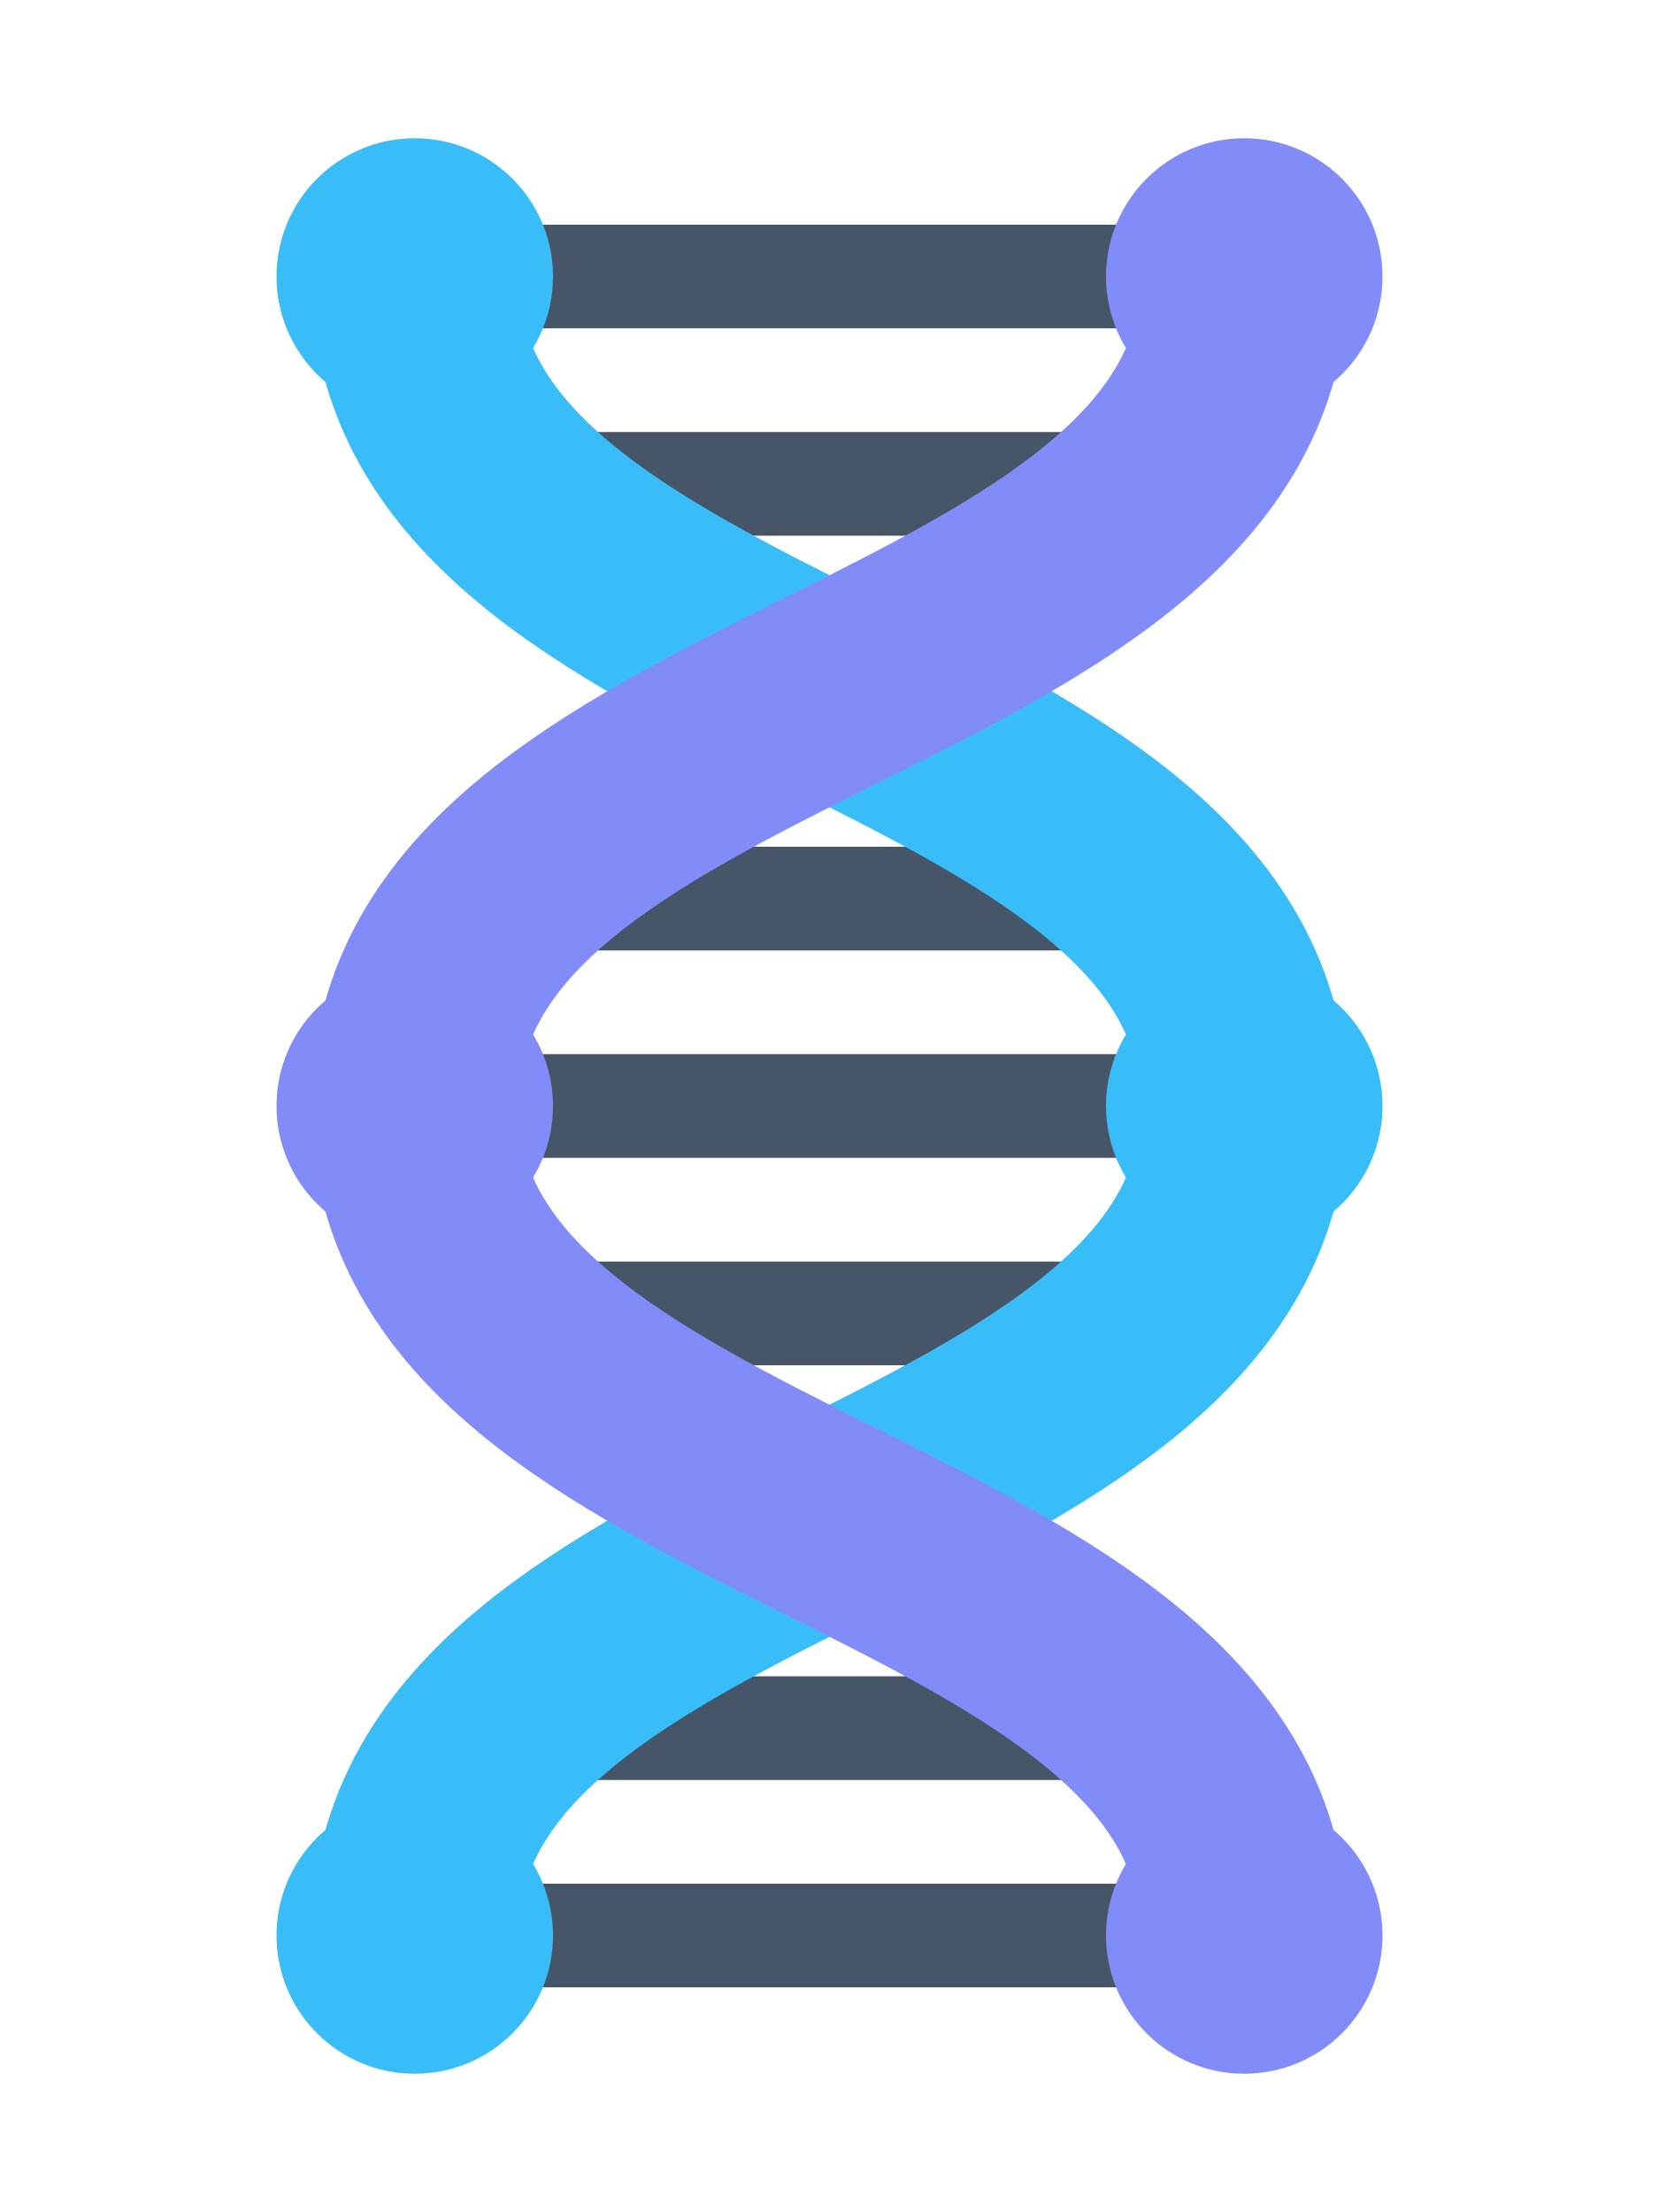
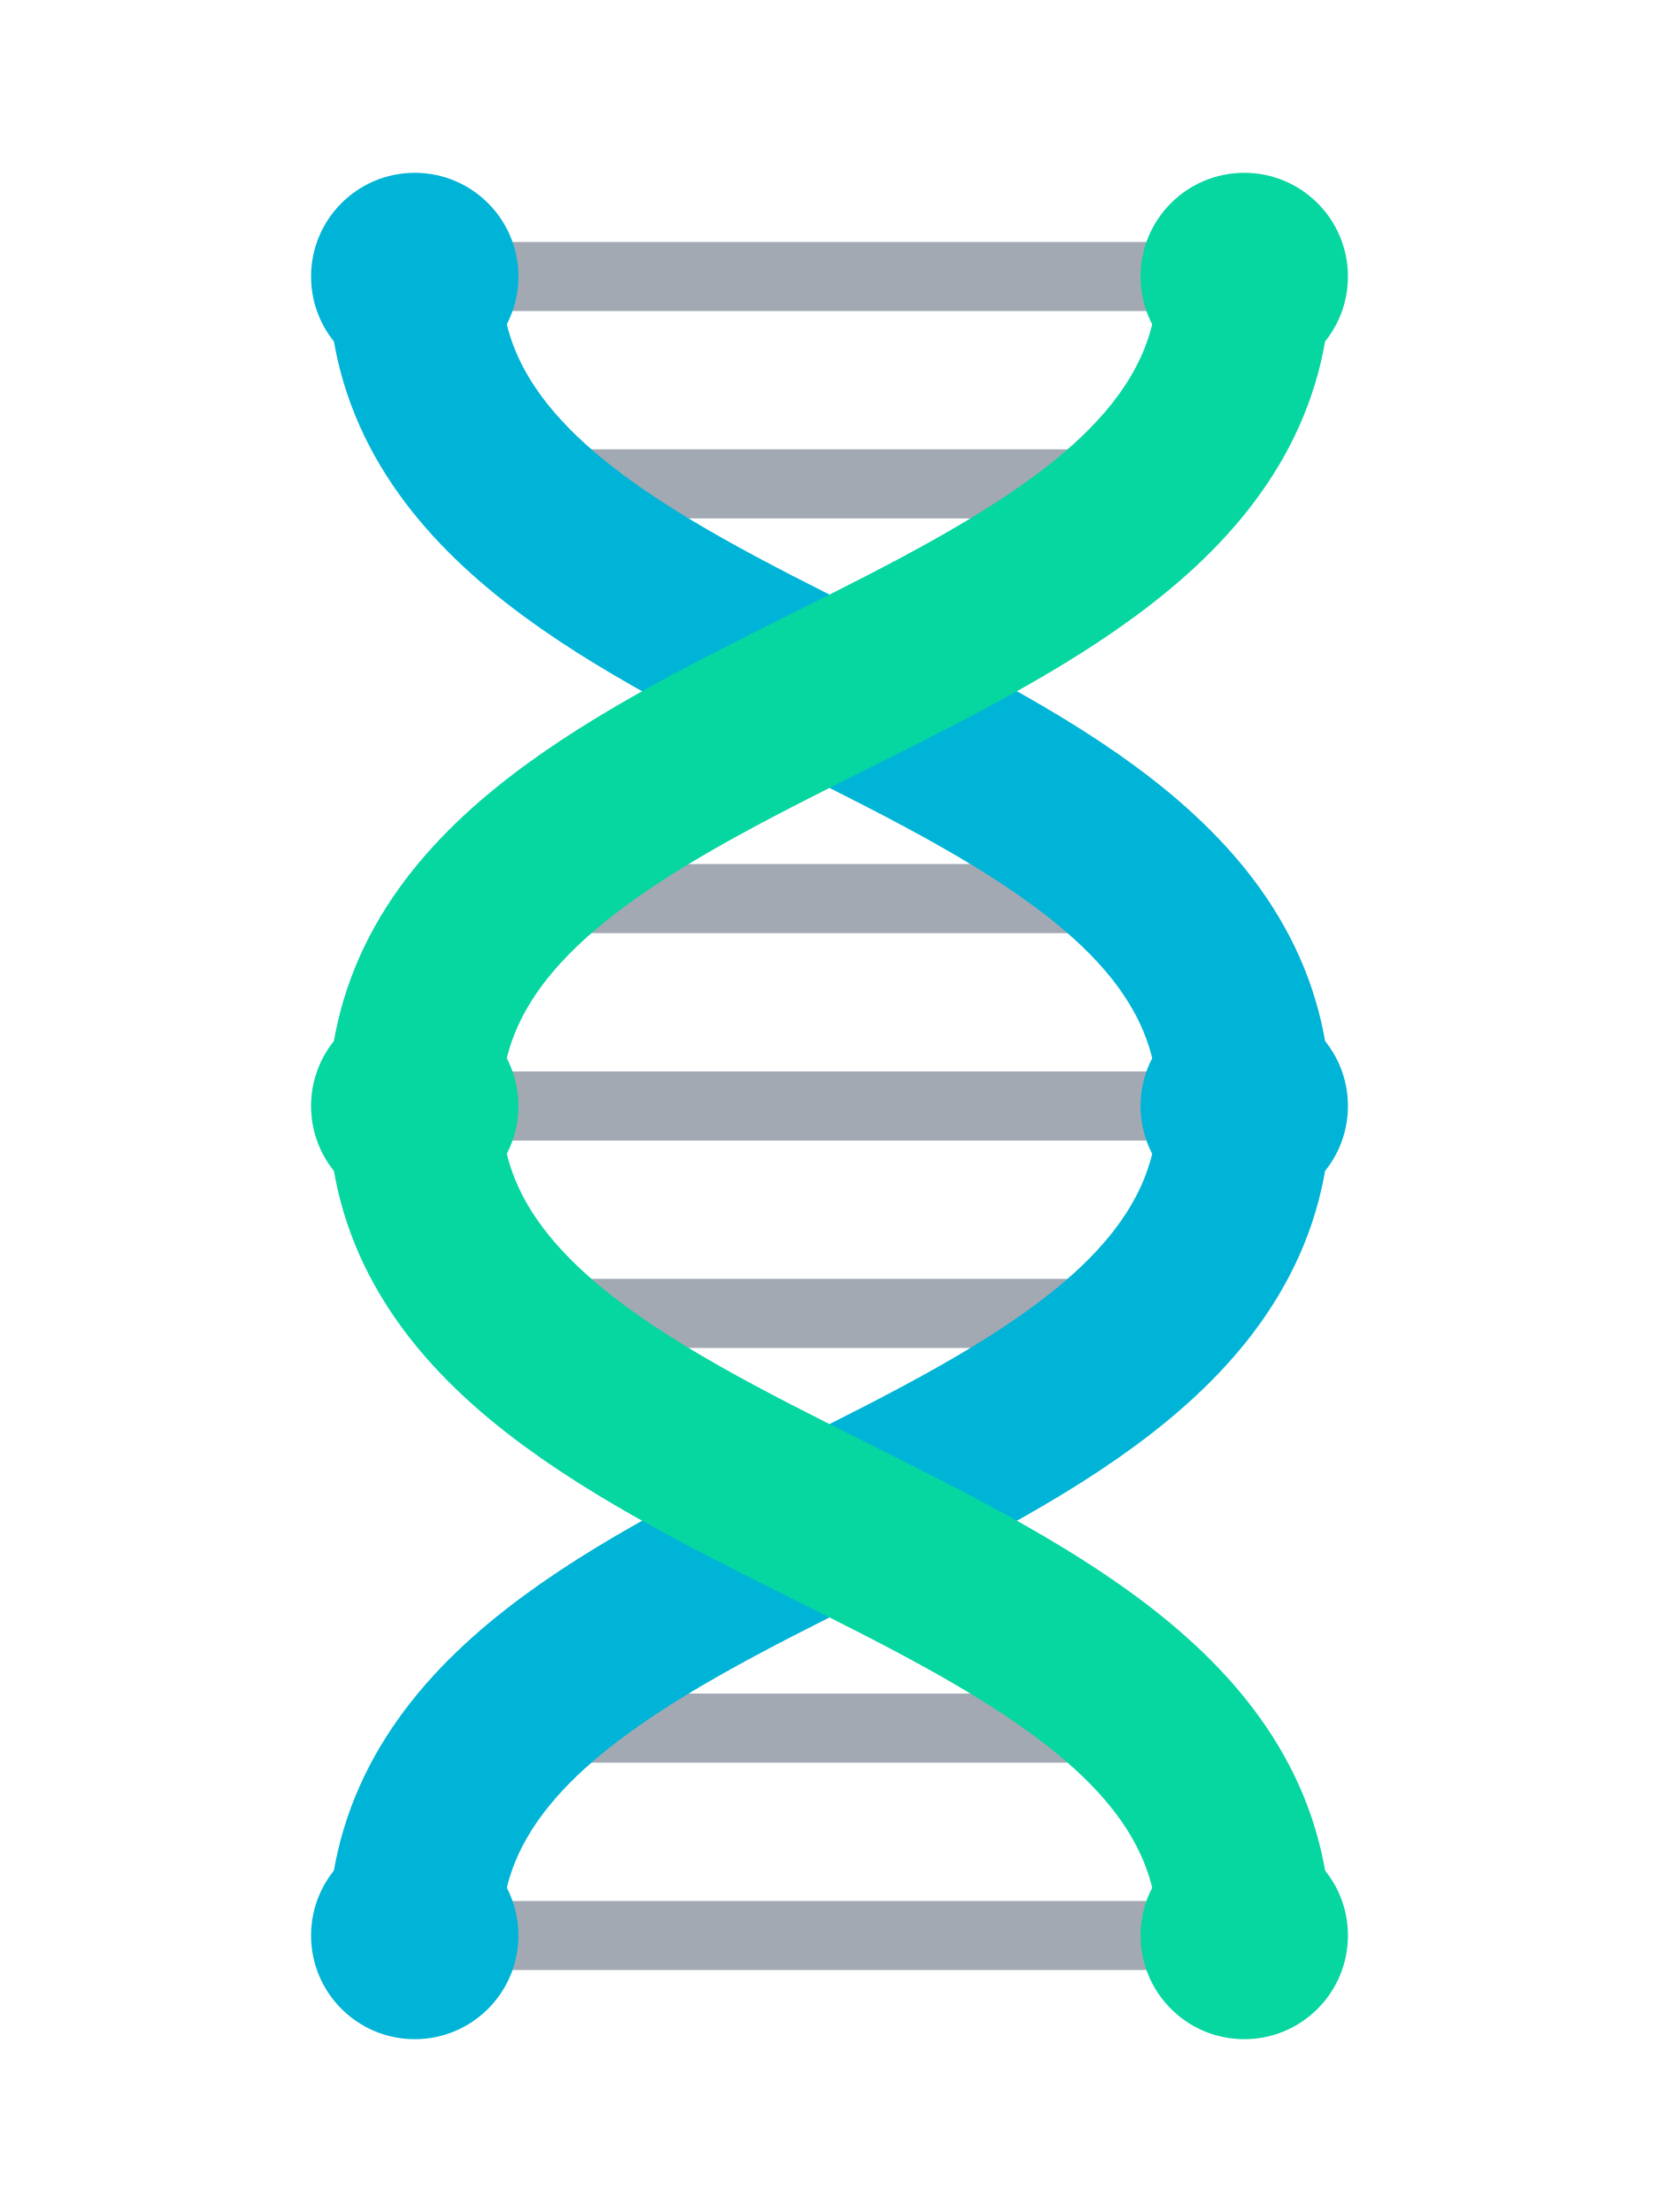
<svg xmlns="http://www.w3.org/2000/svg" viewBox="0 0 24 32" width="24" height="32" fill="none">
-   <line x1="6" y1="4" x2="18" y2="4" stroke="#475569" stroke-width="1.5" stroke-linecap="round" />
-   <line x1="8" y1="7" x2="16" y2="7" stroke="#475569" stroke-width="1.5" stroke-linecap="round" />
-   <line x1="12" y1="10" x2="12" y2="10.5" stroke="#475569" stroke-width="1.5" stroke-linecap="round" />
-   <line x1="8" y1="13" x2="16" y2="13" stroke="#475569" stroke-width="1.5" stroke-linecap="round" />
-   <line x1="6" y1="16" x2="18" y2="16" stroke="#475569" stroke-width="1.5" stroke-linecap="round" />
-   <line x1="8" y1="19" x2="16" y2="19" stroke="#475569" stroke-width="1.5" stroke-linecap="round" />
-   <line x1="12" y1="22" x2="12" y2="22.5" stroke="#475569" stroke-width="1.5" stroke-linecap="round" />
-   <line x1="8" y1="25" x2="16" y2="25" stroke="#475569" stroke-width="1.5" stroke-linecap="round" />
-   <line x1="6" y1="28" x2="18" y2="28" stroke="#475569" stroke-width="1.5" stroke-linecap="round" />
-   <path d="M 6 4 C 6 10, 18 10, 18 16 C 18 22, 6 22, 6 28" stroke="#38bdf8" stroke-width="3" stroke-linecap="round" />
-   <path d="M 18 4 C 18 10, 6 10, 6 16 C 6 22, 18 22, 18 28" stroke="#818cf8" stroke-width="3" stroke-linecap="round" />
-   <circle cx="6" cy="4" r="2" fill="#38bdf8" />
-   <circle cx="18" cy="4" r="2" fill="#818cf8" />
-   <circle cx="18" cy="16" r="2" fill="#38bdf8" />
-   <circle cx="6" cy="16" r="2" fill="#818cf8" />
-   <circle cx="6" cy="28" r="2" fill="#38bdf8" />
-   <circle cx="18" cy="28" r="2" fill="#818cf8" />
+   <line x1="6" y1="4" x2="18" y2="4" stroke="#475569" stroke-width="1" stroke-linecap="round" stroke-opacity="0.5" />
+   <line x1="8" y1="7" x2="16" y2="7" stroke="#475569" stroke-width="1" stroke-linecap="round" stroke-opacity="0.5" />
+   <line x1="12" y1="10" x2="12" y2="10.5" stroke="#475569" stroke-width="1" stroke-linecap="round" stroke-opacity="0.5" />
+   <line x1="8" y1="13" x2="16" y2="13" stroke="#475569" stroke-width="1" stroke-linecap="round" stroke-opacity="0.5" />
+   <line x1="6" y1="16" x2="18" y2="16" stroke="#475569" stroke-width="1" stroke-linecap="round" stroke-opacity="0.5" />
+   <line x1="8" y1="19" x2="16" y2="19" stroke="#475569" stroke-width="1" stroke-linecap="round" stroke-opacity="0.5" />
+   <line x1="12" y1="22" x2="12" y2="22.5" stroke="#475569" stroke-width="1" stroke-linecap="round" stroke-opacity="0.5" />
+   <line x1="8" y1="25" x2="16" y2="25" stroke="#475569" stroke-width="1" stroke-linecap="round" stroke-opacity="0.5" />
+   <line x1="6" y1="28" x2="18" y2="28" stroke="#475569" stroke-width="1" stroke-linecap="round" stroke-opacity="0.5" />
+   <path d="M 6 4 C 6 10, 18 10, 18 16 C 18 22, 6 22, 6 28" stroke="#00b4d8" stroke-width="2.5" stroke-linecap="round" />
+   <path d="M 18 4 C 18 10, 6 10, 6 16 C 6 22, 18 22, 18 28" stroke="#06d6a0" stroke-width="2.5" stroke-linecap="round" />
+   <circle cx="6" cy="4" r="1.5" fill="#00b4d8" />
+   <circle cx="18" cy="4" r="1.5" fill="#06d6a0" />
+   <circle cx="18" cy="16" r="1.5" fill="#00b4d8" />
+   <circle cx="6" cy="16" r="1.5" fill="#06d6a0" />
+   <circle cx="6" cy="28" r="1.5" fill="#00b4d8" />
+   <circle cx="18" cy="28" r="1.5" fill="#06d6a0" />
</svg>
